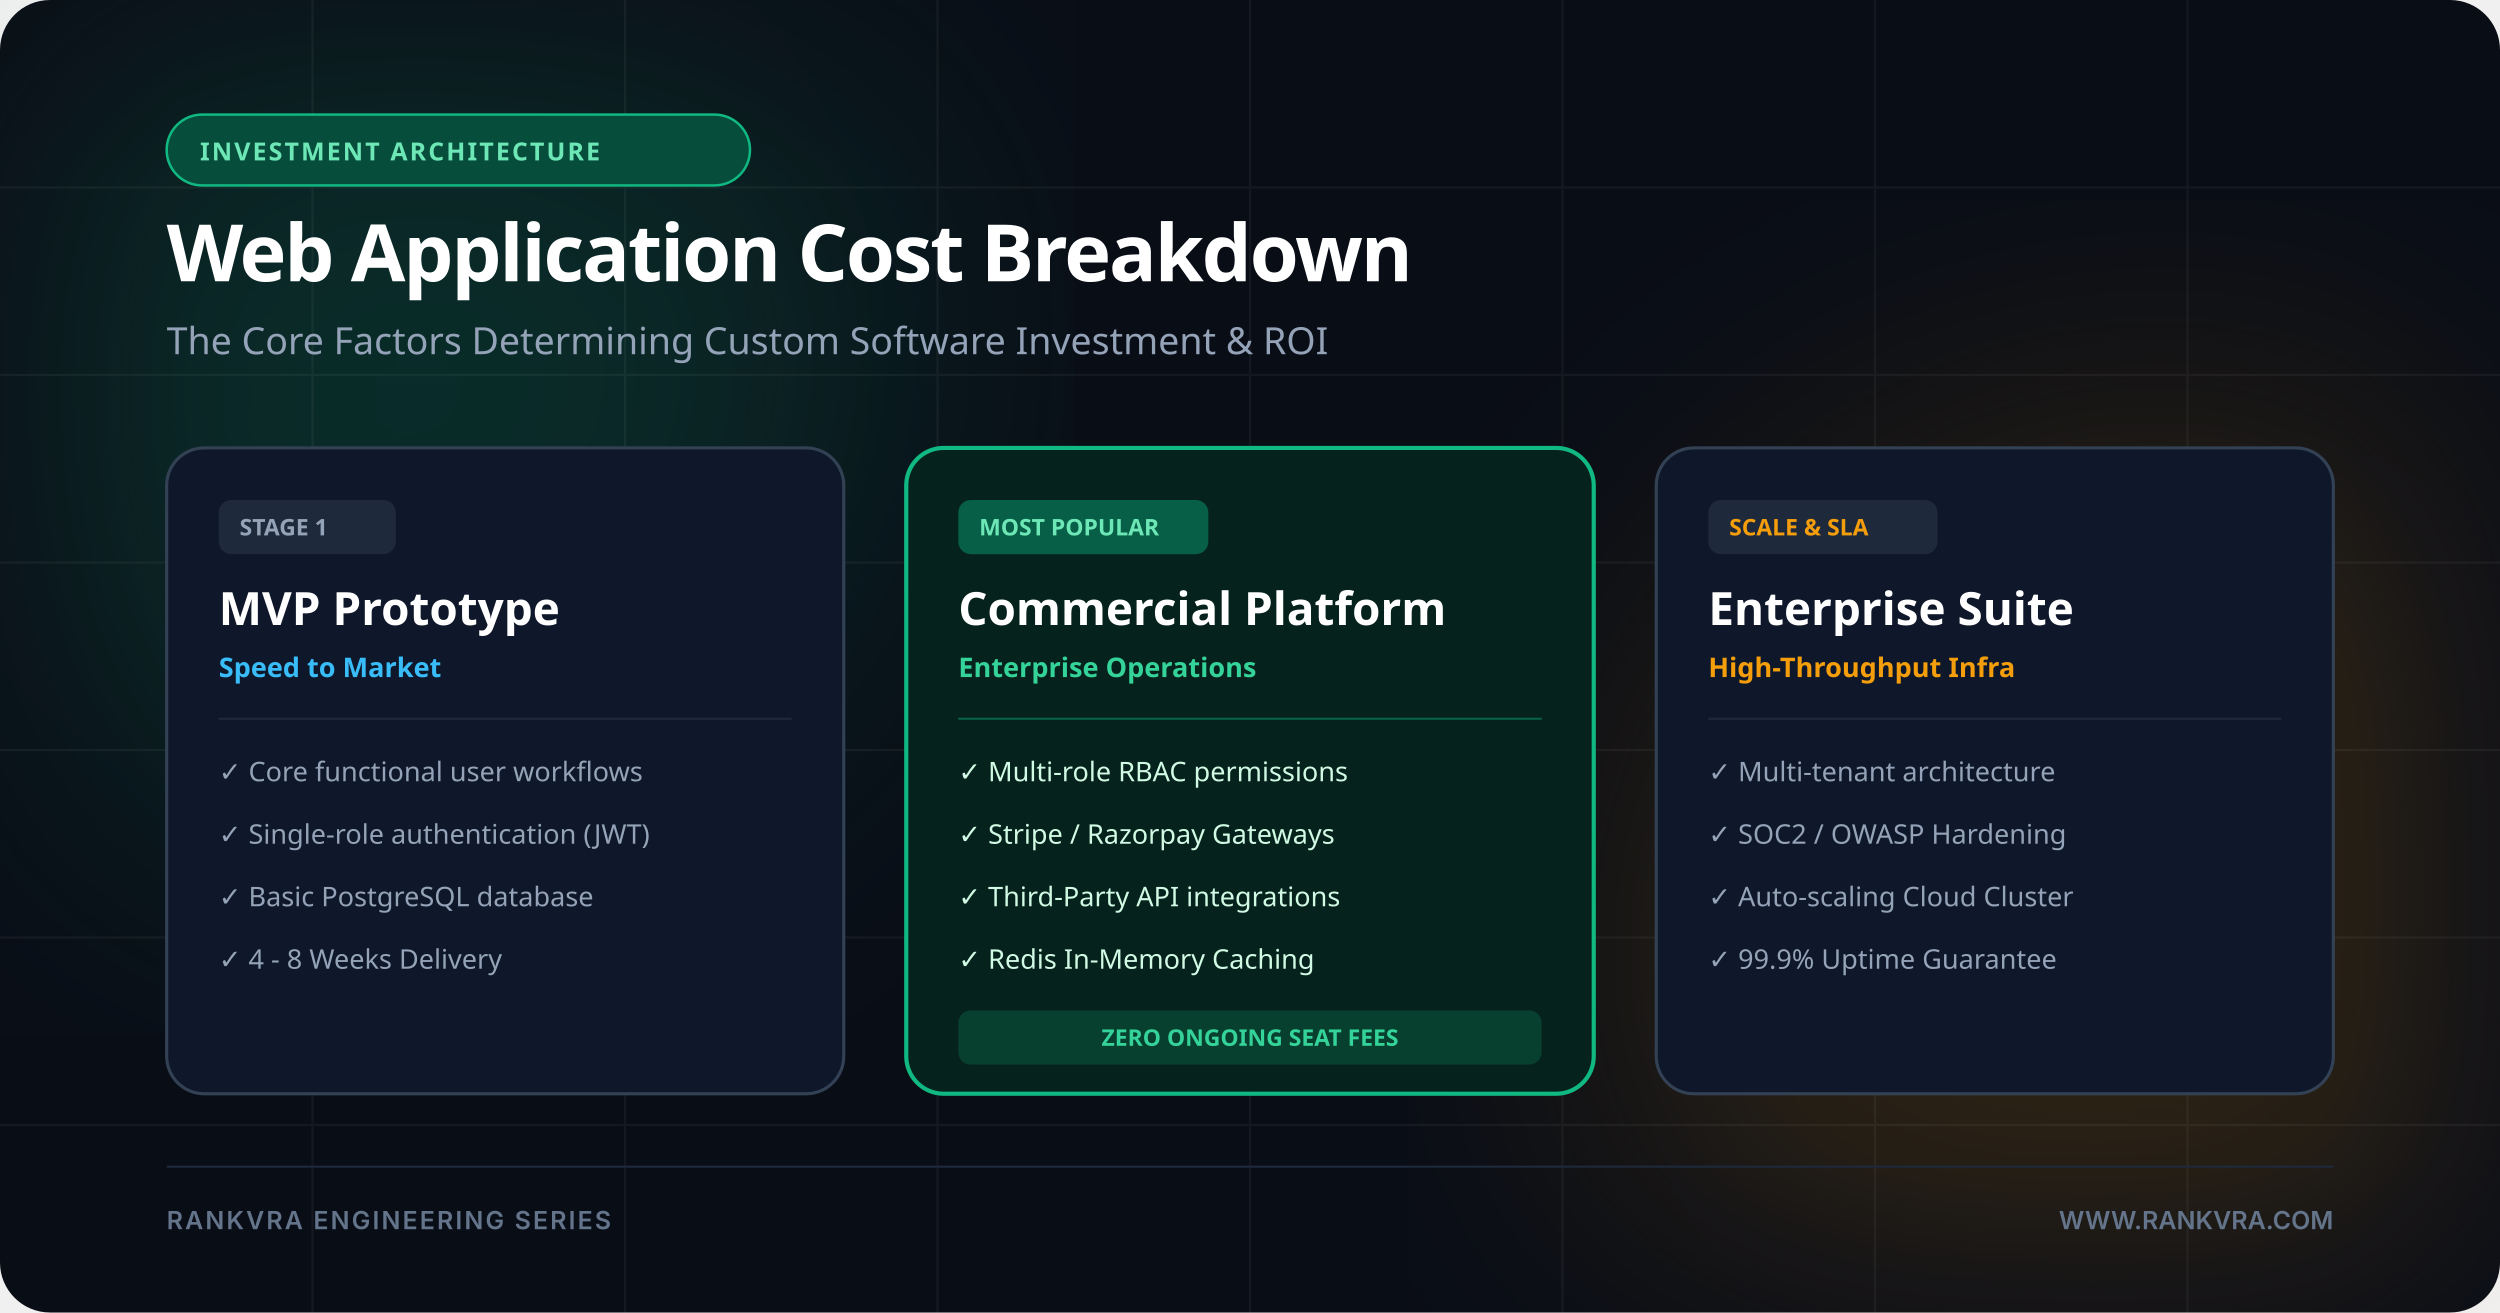
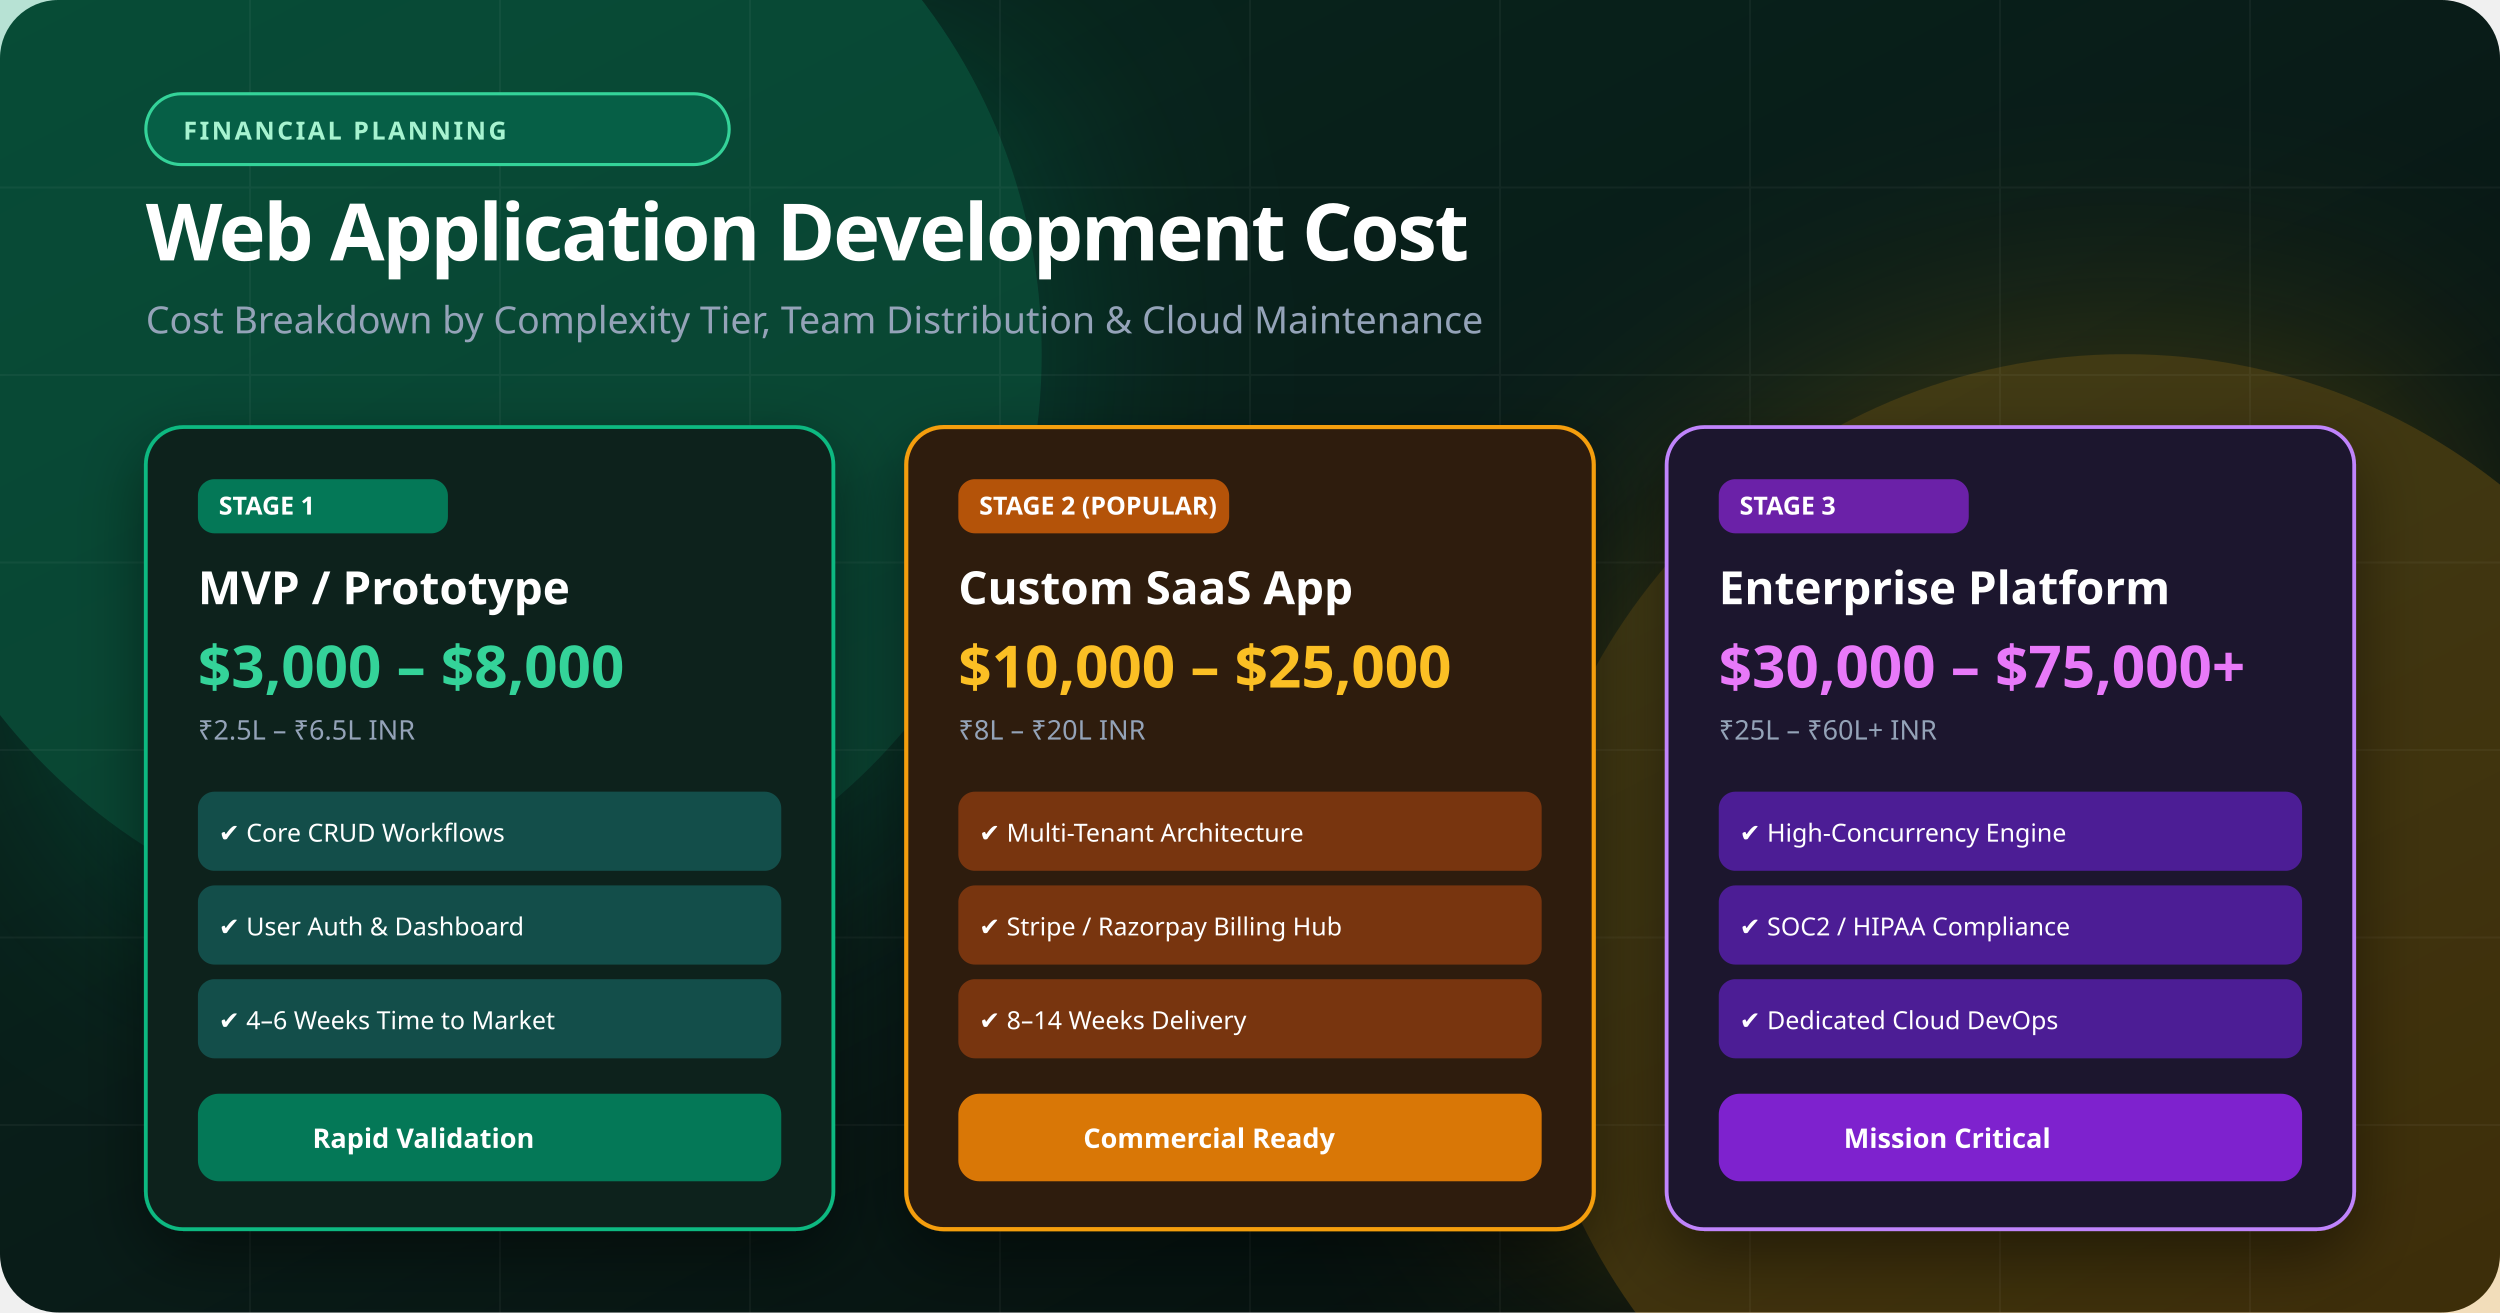
<svg xmlns="http://www.w3.org/2000/svg" width="1200" height="630" viewBox="0 0 1200 630" fill="none">
  <defs>
-     <filter id="glow1" x="-20%" y="-20%" width="140%" height="140%">
-       <feGaussianBlur stdDeviation="90" />
+     <filter id="glow-app-cost" x="-30%" y="-30%" width="160%" height="160%">
+       <feGaussianBlur stdDeviation="60" result="blur" />
+       <feComposite in="SourceGraphic" in2="blur" operator="over" />
    </filter>
-     <filter id="glow2" x="-20%" y="-20%" width="140%" height="140%">
-       <feGaussianBlur stdDeviation="80" />
+     <filter id="soft-shadow-app-cost" x="-10%" y="-10%" width="130%" height="130%">
+       <feDropShadow dx="0" dy="12" stdDeviation="16" flood-color="#000000" flood-opacity="0.45" />
    </filter>
-     <linearGradient id="accGrad" x1="0%" y1="0%" x2="100%" y2="100%">
-       <stop offset="0%" stop-color="#10b981" />
-       <stop offset="100%" stop-color="#f59e0b" />
+     <linearGradient id="bg-app-cost" x1="0%" y1="0%" x2="100%" y2="100%">
+       <stop offset="0%" stop-color="#06281e" />
+       <stop offset="50%" stop-color="#091c18" />
+       <stop offset="100%" stop-color="#030a08" />
    </linearGradient>
-     <linearGradient id="cardGrad" x1="0%" y1="0%" x2="0%" y2="100%">
-       <stop offset="0%" stop-color="#1e293b" stop-opacity="0.85" />
-       <stop offset="100%" stop-color="#0f172a" stop-opacity="0.95" />
+     <linearGradient id="glass-app-cost" x1="0%" y1="0%" x2="0%" y2="100%">
+       <stop offset="0%" stop-color="#ffffff" stop-opacity="0.14" />
+       <stop offset="100%" stop-color="#ffffff" stop-opacity="0.03" />
    </linearGradient>
  </defs>
-   <rect width="1200" height="630" rx="24" fill="#090d16" />
-   <circle cx="180" cy="160" r="240" fill="#10b981" opacity="0.18" filter="url(#glow1)" />
-   <circle cx="1040" cy="460" r="260" fill="#f59e0b" opacity="0.16" filter="url(#glow2)" />
-   <g opacity="0.05" stroke="#ffffff" stroke-width="1">
+   <rect width="1200" height="630" rx="28" fill="url(#bg-app-cost)" />
+   <circle cx="220" cy="170" r="280" fill="#10b981" opacity="0.25" filter="url(#glow-app-cost)" />
+   <circle cx="1020" cy="460" r="290" fill="#f59e0b" opacity="0.24" filter="url(#glow-app-cost)" />
+   <g opacity="0.04" stroke="#ffffff" stroke-width="1">
    <line x1="0" y1="90" x2="1200" y2="90" />
    <line x1="0" y1="180" x2="1200" y2="180" />
    <line x1="0" y1="270" x2="1200" y2="270" />
    <line x1="0" y1="360" x2="1200" y2="360" />
    <line x1="0" y1="450" x2="1200" y2="450" />
    <line x1="0" y1="540" x2="1200" y2="540" />
-     <line x1="150" y1="0" x2="150" y2="630" />
-     <line x1="300" y1="0" x2="300" y2="630" />
-     <line x1="450" y1="0" x2="450" y2="630" />
+     <line x1="120" y1="0" x2="120" y2="630" />
+     <line x1="240" y1="0" x2="240" y2="630" />
+     <line x1="360" y1="0" x2="360" y2="630" />
+     <line x1="480" y1="0" x2="480" y2="630" />
    <line x1="600" y1="0" x2="600" y2="630" />
-     <line x1="750" y1="0" x2="750" y2="630" />
-     <line x1="900" y1="0" x2="900" y2="630" />
-     <line x1="1050" y1="0" x2="1050" y2="630" />
+     <line x1="720" y1="0" x2="720" y2="630" />
+     <line x1="840" y1="0" x2="840" y2="630" />
+     <line x1="960" y1="0" x2="960" y2="630" />
+     <line x1="1080" y1="0" x2="1080" y2="630" />
  </g>
-   <rect x="80" y="55" width="280" height="34" rx="17" fill="#064e3b" stroke="#10b981" stroke-width="1.2" />
-   <text x="96" y="77" fill="#6ee7b7" font-family="system-ui, sans-serif" font-size="12" font-weight="700" letter-spacing="1">INVESTMENT ARCHITECTURE</text>
-   <text x="80" y="135" fill="#ffffff" font-family="system-ui, sans-serif" font-size="38" font-weight="800" letter-spacing="-1">Web Application Cost Breakdown</text>
-   <text x="80" y="170" fill="#94a3b8" font-family="system-ui, sans-serif" font-size="18">The Core Factors Determining Custom Software Investment &amp; ROI</text>
-   <g transform="translate(80, 215)">
-     <g transform="translate(0, 0)">
-       <rect width="325" height="310" rx="18" fill="#0f172a" stroke="#334155" stroke-width="1.5" />
-       <rect x="25" y="25" width="85" height="26" rx="6" fill="#1e293b" />
-       <text x="35" y="42" fill="#94a3b8" font-family="system-ui, sans-serif" font-size="11" font-weight="700">STAGE 1</text>
-       <text x="25" y="85" fill="#ffffff" font-family="system-ui, sans-serif" font-size="22" font-weight="800">MVP Prototype</text>
-       <text x="25" y="110" fill="#38bdf8" font-family="system-ui, sans-serif" font-size="13" font-weight="600">Speed to Market</text>
-       <line x1="25" y1="130" x2="300" y2="130" stroke="#1e293b" />
-       <text x="25" y="160" fill="#94a3b8" font-family="system-ui, sans-serif" font-size="13">✓ Core functional user workflows</text>
-       <text x="25" y="190" fill="#94a3b8" font-family="system-ui, sans-serif" font-size="13">✓ Single-role authentication (JWT)</text>
-       <text x="25" y="220" fill="#94a3b8" font-family="system-ui, sans-serif" font-size="13">✓ Basic PostgreSQL database</text>
-       <text x="25" y="250" fill="#94a3b8" font-family="system-ui, sans-serif" font-size="13">✓ 4 - 8 Weeks Delivery</text>
-     </g>
-     <g transform="translate(355, 0)">
-       <rect width="330" height="310" rx="18" fill="#06221c" stroke="#10b981" stroke-width="2" />
-       <rect x="25" y="25" width="120" height="26" rx="6" fill="#065f46" />
-       <text x="35" y="42" fill="#6ee7b7" font-family="system-ui, sans-serif" font-size="11" font-weight="700">MOST POPULAR</text>
-       <text x="25" y="85" fill="#ffffff" font-family="system-ui, sans-serif" font-size="22" font-weight="800">Commercial Platform</text>
-       <text x="25" y="110" fill="#34d399" font-family="system-ui, sans-serif" font-size="13" font-weight="600">Enterprise Operations</text>
-       <line x1="25" y1="130" x2="305" y2="130" stroke="#065f46" />
-       <text x="25" y="160" fill="#d1fae5" font-family="system-ui, sans-serif" font-size="13">✓ Multi-role RBAC permissions</text>
-       <text x="25" y="190" fill="#d1fae5" font-family="system-ui, sans-serif" font-size="13">✓ Stripe / Razorpay Gateways</text>
-       <text x="25" y="220" fill="#d1fae5" font-family="system-ui, sans-serif" font-size="13">✓ Third-Party API integrations</text>
-       <text x="25" y="250" fill="#d1fae5" font-family="system-ui, sans-serif" font-size="13">✓ Redis In-Memory Caching</text>
-       <rect x="25" y="270" width="280" height="26" rx="6" fill="#10b981" opacity="0.2" />
-       <text x="165" y="287" fill="#34d399" font-family="system-ui, sans-serif" font-size="11" font-weight="700" text-anchor="middle">ZERO ONGOING SEAT FEES</text>
-     </g>
-     <g transform="translate(715, 0)">
-       <rect width="325" height="310" rx="18" fill="#0f172a" stroke="#334155" stroke-width="1.5" />
-       <rect x="25" y="25" width="110" height="26" rx="6" fill="#1e293b" />
-       <text x="35" y="42" fill="#f59e0b" font-family="system-ui, sans-serif" font-size="11" font-weight="700">SCALE &amp; SLA</text>
-       <text x="25" y="85" fill="#ffffff" font-family="system-ui, sans-serif" font-size="22" font-weight="800">Enterprise Suite</text>
-       <text x="25" y="110" fill="#f59e0b" font-family="system-ui, sans-serif" font-size="13" font-weight="600">High-Throughput Infra</text>
-       <line x1="25" y1="130" x2="300" y2="130" stroke="#1e293b" />
-       <text x="25" y="160" fill="#94a3b8" font-family="system-ui, sans-serif" font-size="13">✓ Multi-tenant architecture</text>
-       <text x="25" y="190" fill="#94a3b8" font-family="system-ui, sans-serif" font-size="13">✓ SOC2 / OWASP Hardening</text>
-       <text x="25" y="220" fill="#94a3b8" font-family="system-ui, sans-serif" font-size="13">✓ Auto-scaling Cloud Cluster</text>
-       <text x="25" y="250" fill="#94a3b8" font-family="system-ui, sans-serif" font-size="13">✓ 99.9% Uptime Guarantee</text>
-     </g>
+   <rect x="70" y="45" width="280" height="34" rx="17" fill="#065f46" stroke="#34d399" stroke-width="1.5" />
+   <text x="88" y="67" fill="#a7f3d0" font-family="system-ui, sans-serif" font-size="12" font-weight="800" letter-spacing="1.2">FINANCIAL PLANNING</text>
+   <text x="70" y="125" fill="#ffffff" font-family="system-ui, sans-serif" font-size="38" font-weight="900" letter-spacing="-1">Web Application Development Cost</text>
+   <text x="70" y="160" fill="#94a3b8" font-family="system-ui, sans-serif" font-size="18">Cost Breakdown by Complexity Tier, Team Distribution &amp; Cloud Maintenance</text>
+   <g transform="translate(70, 205)">
+     <rect x="0" y="0" width="330" height="385" rx="18" fill="#0b241d" stroke="#10b981" stroke-width="1.8" filter="url(#soft-shadow-app-cost)" />
+     <rect x="25" y="25" width="120" height="26" rx="8" fill="#047857" />
+     <text x="35" y="42" fill="#ffffff" font-family="system-ui, sans-serif" font-size="12" font-weight="800">STAGE 1</text>
+     <text x="25" y="85" fill="#ffffff" font-family="system-ui, sans-serif" font-size="22" font-weight="800">MVP / Prototype</text>
+     <text x="25" y="125" fill="#34d399" font-family="system-ui, sans-serif" font-size="28" font-weight="900">$3,000 – $8,000</text>
+     <text x="25" y="150" fill="#94a3b8" font-family="system-ui, sans-serif" font-size="13">₹2.5L – ₹6.5L INR</text>
+     <rect x="25" y="175" width="280" height="38" rx="8" fill="#134e4a" />
+     <text x="35" y="199" fill="#ffffff" font-family="system-ui, sans-serif" font-size="12">✔ Core CRUD Workflows</text>
+     <rect x="25" y="220" width="280" height="38" rx="8" fill="#134e4a" />
+     <text x="35" y="244" fill="#ffffff" font-family="system-ui, sans-serif" font-size="12">✔ User Auth &amp; Dashboard</text>
+     <rect x="25" y="265" width="280" height="38" rx="8" fill="#134e4a" />
+     <text x="35" y="289" fill="#ffffff" font-family="system-ui, sans-serif" font-size="12">✔ 4–6 Weeks Time to Market</text>
+     <rect x="25" y="320" width="280" height="42" rx="10" fill="#047857" />
+     <text x="80" y="346" fill="#ffffff" font-family="system-ui, sans-serif" font-size="13" font-weight="800">Rapid Validation</text>
+     <rect x="365" y="0" width="330" height="385" rx="18" fill="#2d1c07" stroke="#f59e0b" stroke-width="2" filter="url(#soft-shadow-app-cost)" />
+     <rect x="390" y="25" width="130" height="26" rx="8" fill="#b45309" />
+     <text x="400" y="42" fill="#ffffff" font-family="system-ui, sans-serif" font-size="12" font-weight="800">STAGE 2 (POPULAR)</text>
+     <text x="390" y="85" fill="#ffffff" font-family="system-ui, sans-serif" font-size="22" font-weight="800">Custom SaaS App</text>
+     <text x="390" y="125" fill="#fbbf24" font-family="system-ui, sans-serif" font-size="28" font-weight="900">$10,000 – $25,000</text>
+     <text x="390" y="150" fill="#94a3b8" font-family="system-ui, sans-serif" font-size="13">₹8L – ₹20L INR</text>
+     <rect x="390" y="175" width="280" height="38" rx="8" fill="#78350f" />
+     <text x="400" y="199" fill="#ffffff" font-family="system-ui, sans-serif" font-size="12">✔ Multi-Tenant Architecture</text>
+     <rect x="390" y="220" width="280" height="38" rx="8" fill="#78350f" />
+     <text x="400" y="244" fill="#ffffff" font-family="system-ui, sans-serif" font-size="12">✔ Stripe / Razorpay Billing Hub</text>
+     <rect x="390" y="265" width="280" height="38" rx="8" fill="#78350f" />
+     <text x="400" y="289" fill="#ffffff" font-family="system-ui, sans-serif" font-size="12">✔ 8–14 Weeks Delivery</text>
+     <rect x="390" y="320" width="280" height="42" rx="10" fill="#d97706" />
+     <text x="450" y="346" fill="#ffffff" font-family="system-ui, sans-serif" font-size="13" font-weight="800">Commercial Ready</text>
+     <rect x="730" y="0" width="330" height="385" rx="18" fill="#1b122e" stroke="#c084fc" stroke-width="1.8" filter="url(#soft-shadow-app-cost)" />
+     <rect x="755" y="25" width="120" height="26" rx="8" fill="#6b21a8" />
+     <text x="765" y="42" fill="#ffffff" font-family="system-ui, sans-serif" font-size="12" font-weight="800">STAGE 3</text>
+     <text x="755" y="85" fill="#ffffff" font-family="system-ui, sans-serif" font-size="22" font-weight="800">Enterprise Platform</text>
+     <text x="755" y="125" fill="#e879f9" font-family="system-ui, sans-serif" font-size="28" font-weight="900">$30,000 – $75,000+</text>
+     <text x="755" y="150" fill="#94a3b8" font-family="system-ui, sans-serif" font-size="13">₹25L – ₹60L+ INR</text>
+     <rect x="755" y="175" width="280" height="38" rx="8" fill="#4c1d95" />
+     <text x="765" y="199" fill="#ffffff" font-family="system-ui, sans-serif" font-size="12">✔ High-Concurrency Engine</text>
+     <rect x="755" y="220" width="280" height="38" rx="8" fill="#4c1d95" />
+     <text x="765" y="244" fill="#ffffff" font-family="system-ui, sans-serif" font-size="12">✔ SOC2 / HIPAA Compliance</text>
+     <rect x="755" y="265" width="280" height="38" rx="8" fill="#4c1d95" />
+     <text x="765" y="289" fill="#ffffff" font-family="system-ui, sans-serif" font-size="12">✔ Dedicated Cloud DevOps</text>
+     <rect x="755" y="320" width="280" height="42" rx="10" fill="#7e22ce" />
+     <text x="815" y="346" fill="#ffffff" font-family="system-ui, sans-serif" font-size="13" font-weight="800">Mission Critical</text>
  </g>
-   <line x1="80" y1="560" x2="1120" y2="560" stroke="#1e293b" stroke-width="1" />
-   <text x="80" y="590" fill="#64748b" font-family="system-ui, -apple-system, sans-serif" font-size="12" font-weight="600" letter-spacing="1">RANKVRA ENGINEERING SERIES</text>
-   <text x="1120" y="590" fill="#64748b" font-family="system-ui, -apple-system, sans-serif" font-size="12" font-weight="600" text-anchor="end">WWW.RANKVRA.COM</text>
</svg>
